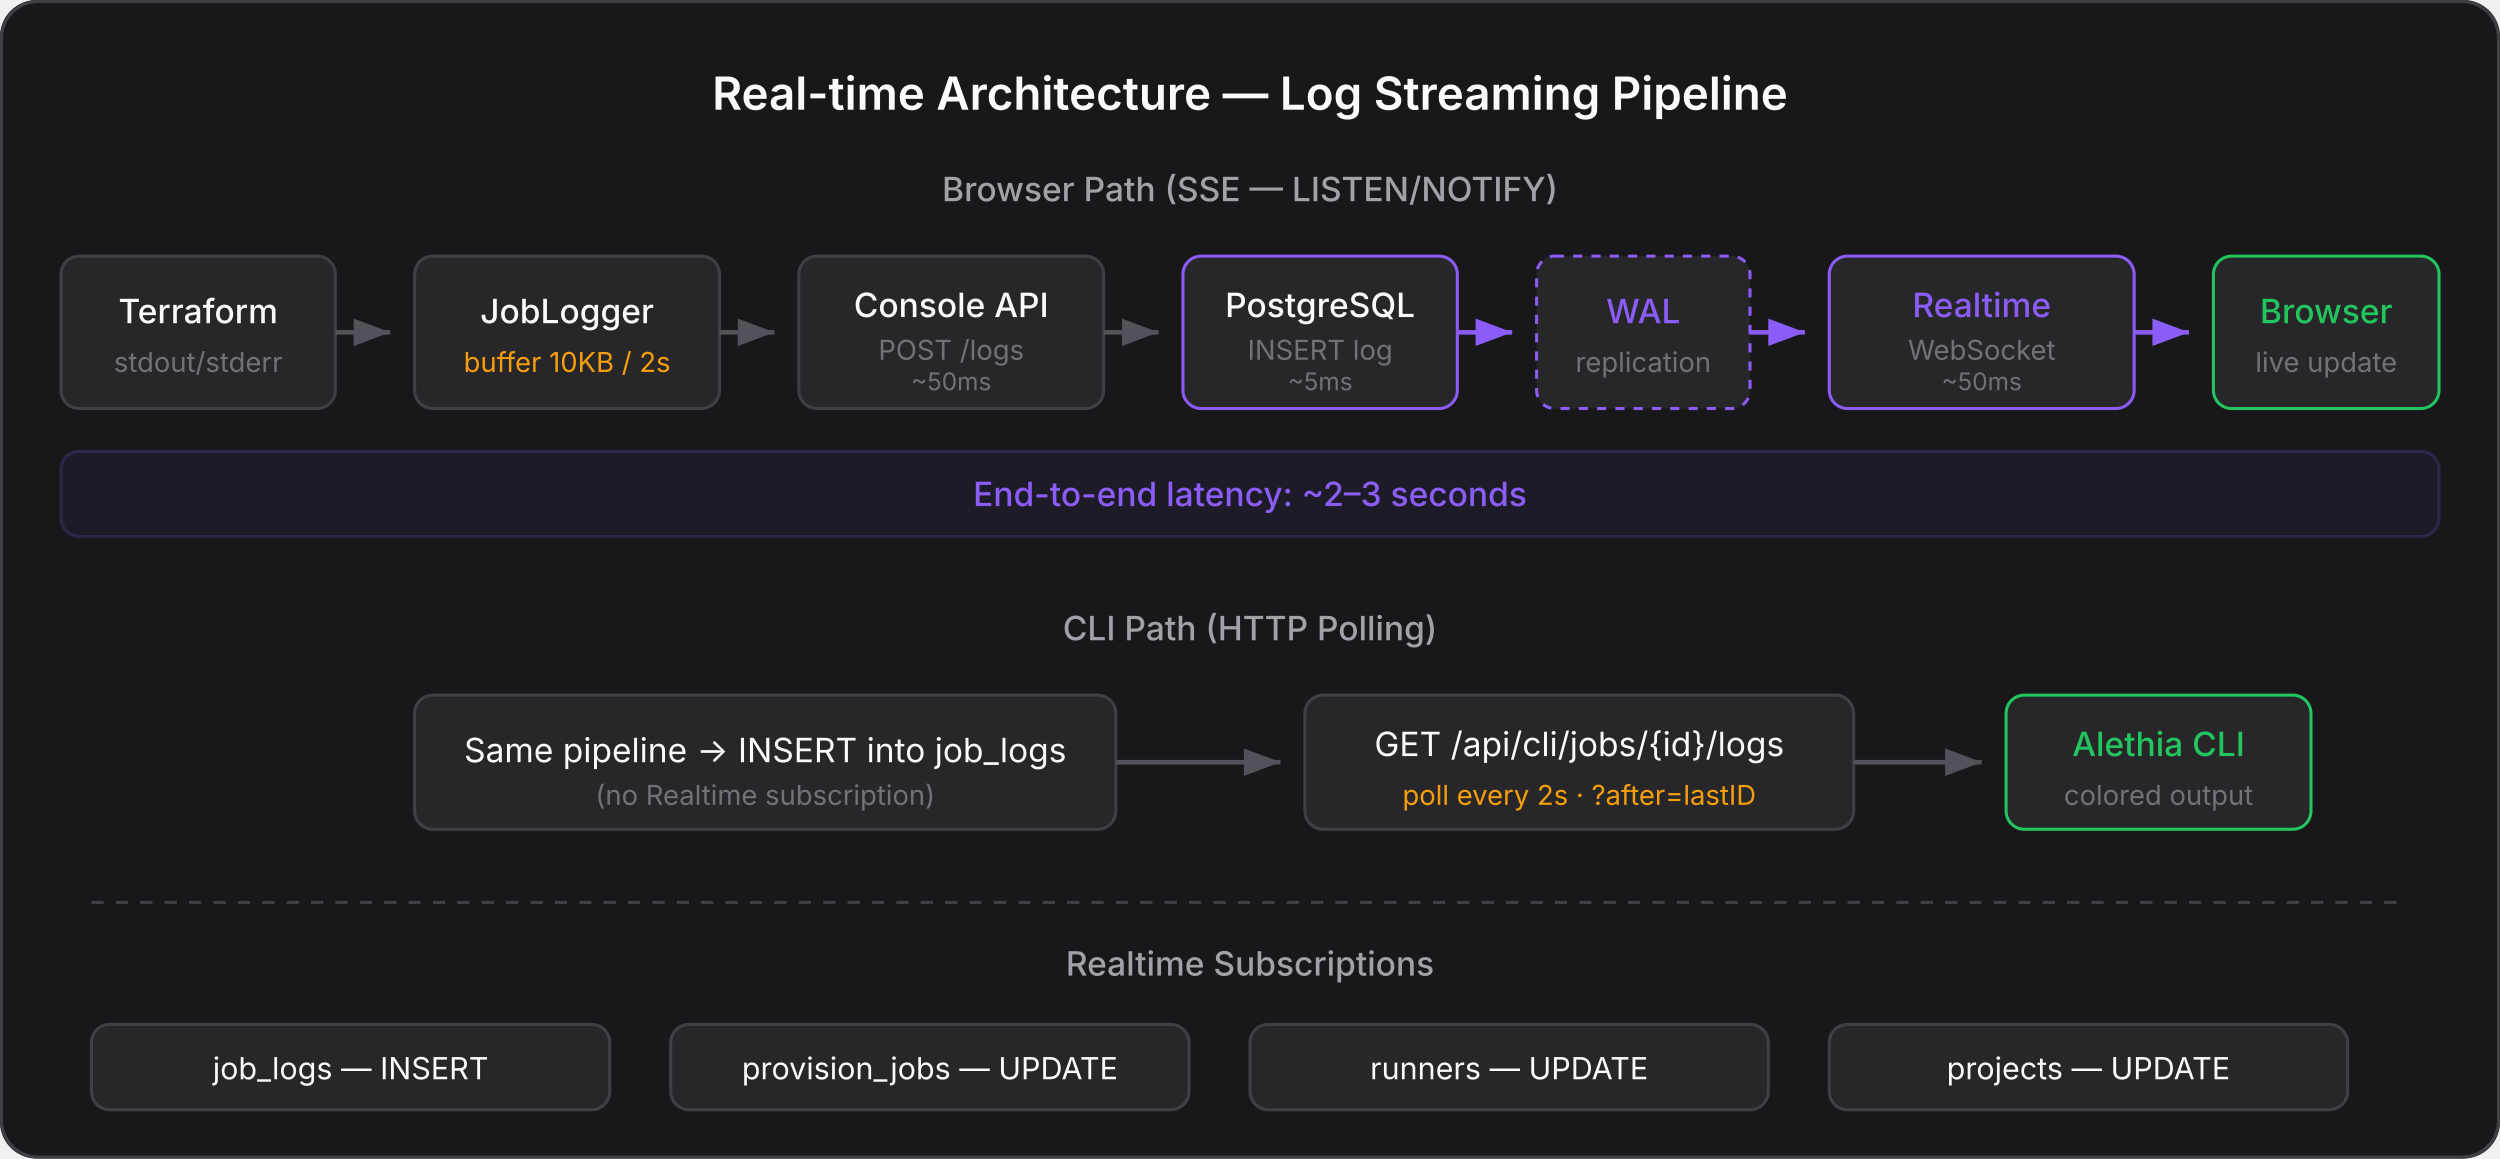
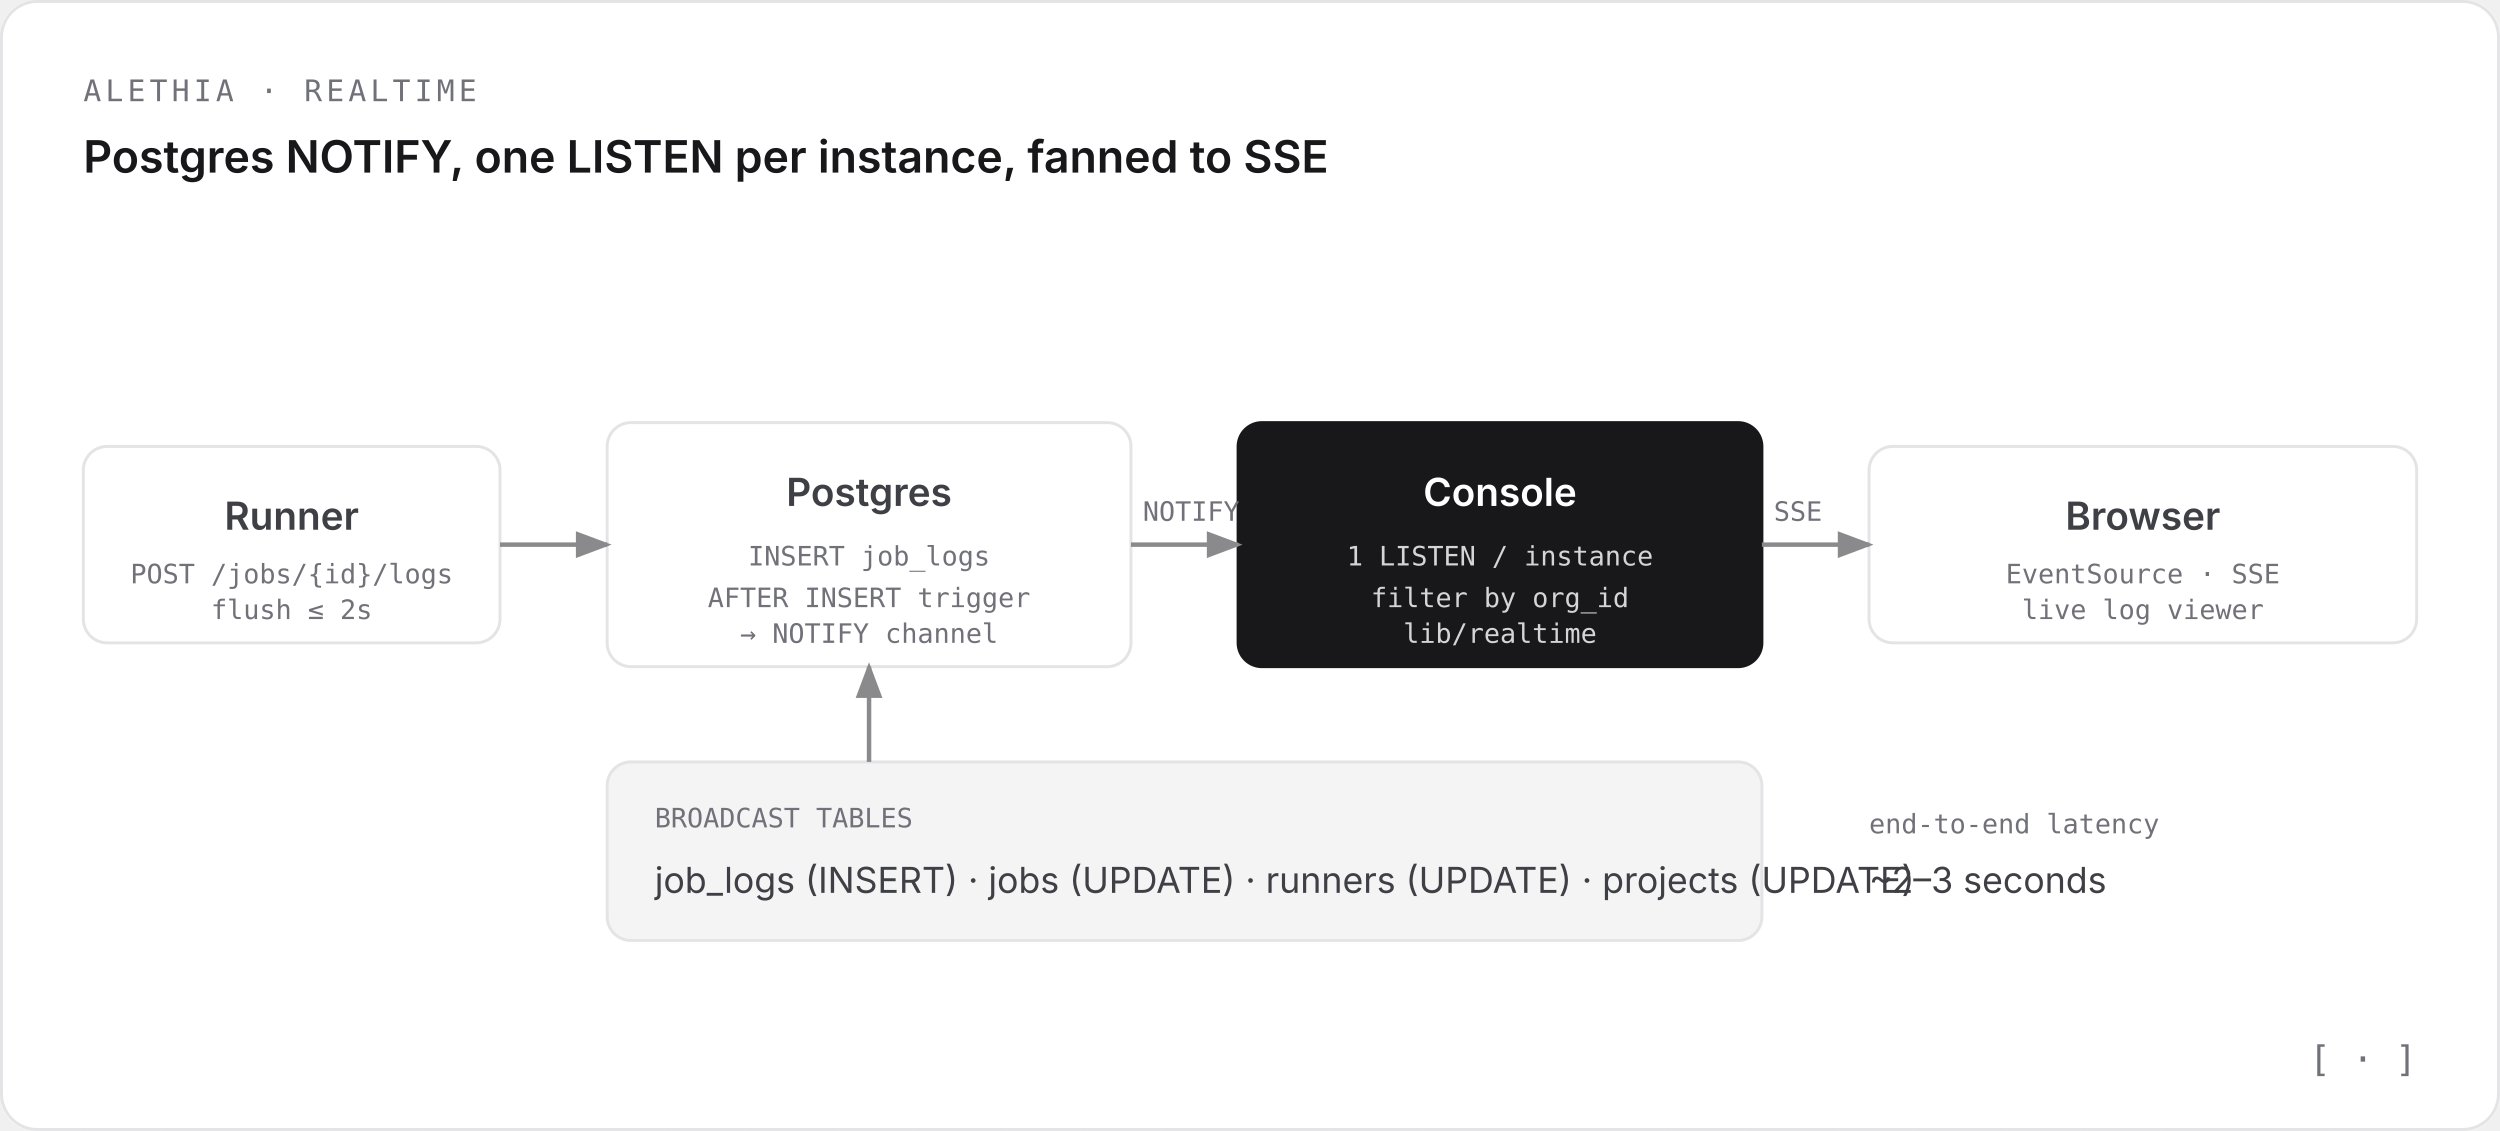
- <svg xmlns="http://www.w3.org/2000/svg" viewBox="0 0 820 380" width="100%" fill="none">
+ <svg xmlns="http://www.w3.org/2000/svg" viewBox="0 0 840 380" width="100%" role="img" aria-label="Realtime: a Postgres trigger emits NOTIFY; the console holds one LISTEN per instance and fans events out to browsers over SSE">
+   <style>
+     .d-bg{fill:#fafafa}.d-surface{fill:#fff;stroke:#e4e4e7;stroke-width:1}.d-surface2{fill:#f4f4f5;stroke:#e4e4e7;stroke-width:1}.d-emph{fill:#18181b;stroke:#18181b}
+     .d-title{fill:#18181b}.d-label{fill:#3f3f46}.d-sub{fill:#71717a}.d-emph-text{fill:#fff}
+     .d-eyebrow{fill:#71717a;letter-spacing:.14em}.d-edge{stroke:#8a8a8d;stroke-width:1.5;fill:none}
+     .d-edge-fill{fill:#8a8a8d}.d-grid{stroke:#f0f0f1;stroke-width:1}
+     text{font-family:'Geist',ui-sans-serif,system-ui,-apple-system,'Segoe UI',sans-serif}
+     .mono{font-family:'Geist Mono',ui-monospace,SFMono-Regular,Menlo,monospace}
+     @media (prefers-color-scheme:dark){
+       .d-bg{fill:#101012}.d-surface{fill:#18181b;stroke:#2c2c30}.d-surface2{fill:#202023;stroke:#2c2c30}.d-emph{fill:#fafafa;stroke:#fafafa}
+       .d-title{fill:#fafafa}.d-label{fill:#d4d4d8}.d-sub{fill:#8a8a8d}.d-emph-text{fill:#18181b}
+       .d-eyebrow{fill:#8a8a8d}.d-edge{stroke:#71717a}.d-edge-fill{fill:#71717a}.d-grid{stroke:#1a1a1d}
+     }
+   </style>
  <defs>
-     <marker id="arrow" markerWidth="8" markerHeight="6" refX="8" refY="3" orient="auto">
-       <path d="M0,0 L8,3 L0,6" fill="#52525B" />
-     </marker>
-     <marker id="arrow-accent" markerWidth="8" markerHeight="6" refX="8" refY="3" orient="auto">
-       <path d="M0,0 L8,3 L0,6" fill="#8B5CF6" />
+     <pattern id="grid" width="28" height="28" patternUnits="userSpaceOnUse">
+       <path class="d-grid" d="M28 0 H0 V28" fill="none" />
+     </pattern>
+     <marker id="ar" markerWidth="8" markerHeight="8" refX="7" refY="3" orient="auto">
+       <path class="d-edge-fill" d="M0,0 L8,3 L0,6" />
    </marker>
  </defs>
-   <rect width="820" height="380" rx="12" fill="#18181B" />
-   <rect x="0.5" y="0.5" width="819" height="379" rx="12" fill="none" stroke="#3F3F46" />
-   <text x="410" y="36" text-anchor="middle" font-family="Inter, system-ui, sans-serif" font-size="15" font-weight="600" fill="#FAFAFA">Real-time Architecture — Log Streaming Pipeline</text>
-   <text x="410" y="66" text-anchor="middle" font-family="Inter, system-ui, sans-serif" font-size="11" font-weight="500" fill="#A1A1AA">Browser Path (SSE — LISTEN/NOTIFY)</text>
-   <rect x="20" y="84" width="90" height="50" rx="6" fill="#27272A" stroke="#3F3F46" />
-   <text x="65" y="106" text-anchor="middle" font-family="Inter, system-ui, sans-serif" font-size="11" font-weight="500" fill="#FAFAFA">Terraform</text>
-   <text x="65" y="122" text-anchor="middle" font-family="Inter, system-ui, sans-serif" font-size="9" fill="#71717A">stdout/stderr</text>
-   <line x1="110" y1="109" x2="128" y2="109" stroke="#52525B" stroke-width="1.5" marker-end="url(#arrow)" />
-   <rect x="136" y="84" width="100" height="50" rx="6" fill="#27272A" stroke="#3F3F46" />
-   <text x="186" y="106" text-anchor="middle" font-family="Inter, system-ui, sans-serif" font-size="11" font-weight="500" fill="#FAFAFA">JobLogger</text>
-   <text x="186" y="122" text-anchor="middle" font-family="Inter, system-ui, sans-serif" font-size="9" fill="#F59E0B">buffer 10KB / 2s</text>
-   <line x1="236" y1="109" x2="254" y2="109" stroke="#52525B" stroke-width="1.5" marker-end="url(#arrow)" />
-   <rect x="262" y="84" width="100" height="50" rx="6" fill="#27272A" stroke="#3F3F46" />
-   <text x="312" y="104" text-anchor="middle" font-family="Inter, system-ui, sans-serif" font-size="11" font-weight="500" fill="#FAFAFA">Console API</text>
-   <text x="312" y="118" text-anchor="middle" font-family="Inter, system-ui, sans-serif" font-size="9" fill="#71717A">POST /logs</text>
-   <text x="312" y="128" text-anchor="middle" font-family="Inter, system-ui, sans-serif" font-size="8" fill="#71717A">~50ms</text>
-   <line x1="362" y1="109" x2="380" y2="109" stroke="#52525B" stroke-width="1.5" marker-end="url(#arrow)" />
-   <rect x="388" y="84" width="90" height="50" rx="6" fill="#27272A" stroke="#8B5CF6" />
-   <text x="433" y="104" text-anchor="middle" font-family="Inter, system-ui, sans-serif" font-size="11" font-weight="500" fill="#FAFAFA">PostgreSQL</text>
-   <text x="433" y="118" text-anchor="middle" font-family="Inter, system-ui, sans-serif" font-size="9" fill="#71717A">INSERT log</text>
-   <text x="433" y="128" text-anchor="middle" font-family="Inter, system-ui, sans-serif" font-size="8" fill="#71717A">~5ms</text>
-   <line x1="478" y1="109" x2="496" y2="109" stroke="#8B5CF6" stroke-width="1.5" marker-end="url(#arrow-accent)" />
-   <rect x="504" y="84" width="70" height="50" rx="6" fill="#27272A" stroke="#8B5CF6" stroke-dasharray="3 3" />
-   <text x="539" y="106" text-anchor="middle" font-family="Inter, system-ui, sans-serif" font-size="11" font-weight="500" fill="#8B5CF6">WAL</text>
-   <text x="539" y="122" text-anchor="middle" font-family="Inter, system-ui, sans-serif" font-size="9" fill="#71717A">replication</text>
-   <line x1="574" y1="109" x2="592" y2="109" stroke="#8B5CF6" stroke-width="1.5" marker-end="url(#arrow-accent)" />
-   <rect x="600" y="84" width="100" height="50" rx="6" fill="#27272A" stroke="#8B5CF6" />
-   <text x="650" y="104" text-anchor="middle" font-family="Inter, system-ui, sans-serif" font-size="11" font-weight="500" fill="#8B5CF6">Realtime</text>
-   <text x="650" y="118" text-anchor="middle" font-family="Inter, system-ui, sans-serif" font-size="9" fill="#71717A">WebSocket</text>
-   <text x="650" y="128" text-anchor="middle" font-family="Inter, system-ui, sans-serif" font-size="8" fill="#71717A">~50ms</text>
-   <line x1="700" y1="109" x2="718" y2="109" stroke="#8B5CF6" stroke-width="1.5" marker-end="url(#arrow-accent)" />
-   <rect x="726" y="84" width="74" height="50" rx="6" fill="#27272A" stroke="#22C55E" />
-   <text x="763" y="106" text-anchor="middle" font-family="Inter, system-ui, sans-serif" font-size="11" font-weight="500" fill="#22C55E">Browser</text>
-   <text x="763" y="122" text-anchor="middle" font-family="Inter, system-ui, sans-serif" font-size="9" fill="#71717A">live update</text>
-   <rect x="20" y="148" width="780" height="28" rx="6" fill="#8B5CF610" stroke="#8B5CF630" />
-   <text x="410" y="166" text-anchor="middle" font-family="Inter, system-ui, sans-serif" font-size="11" font-weight="500" fill="#8B5CF6">End-to-end latency: ~2–3 seconds</text>
-   <text x="410" y="210" text-anchor="middle" font-family="Inter, system-ui, sans-serif" font-size="11" font-weight="500" fill="#A1A1AA">CLI Path (HTTP Polling)</text>
-   <rect x="136" y="228" width="230" height="44" rx="6" fill="#27272A" stroke="#3F3F46" />
-   <text x="251" y="250" text-anchor="middle" font-family="Inter, system-ui, sans-serif" font-size="11" fill="#FAFAFA">Same pipeline → INSERT into job_logs</text>
-   <text x="251" y="264" text-anchor="middle" font-family="Inter, system-ui, sans-serif" font-size="9" fill="#71717A">(no Realtime subscription)</text>
-   <line x1="366" y1="250" x2="420" y2="250" stroke="#52525B" stroke-width="1.5" marker-end="url(#arrow)" />
-   <rect x="428" y="228" width="180" height="44" rx="6" fill="#27272A" stroke="#3F3F46" />
-   <text x="518" y="248" text-anchor="middle" font-family="Inter, system-ui, sans-serif" font-size="11" fill="#FAFAFA">GET /api/cli/jobs/{id}/logs</text>
-   <text x="518" y="264" text-anchor="middle" font-family="Inter, system-ui, sans-serif" font-size="9" fill="#F59E0B">poll every 2s · ?after=lastID</text>
-   <line x1="608" y1="250" x2="650" y2="250" stroke="#52525B" stroke-width="1.5" marker-end="url(#arrow)" />
-   <rect x="658" y="228" width="100" height="44" rx="6" fill="#27272A" stroke="#22C55E" />
-   <text x="708" y="248" text-anchor="middle" font-family="Inter, system-ui, sans-serif" font-size="11" font-weight="500" fill="#22C55E">Alethia CLI</text>
-   <text x="708" y="264" text-anchor="middle" font-family="Inter, system-ui, sans-serif" font-size="9" fill="#71717A">colored output</text>
-   <line x1="30" y1="296" x2="790" y2="296" stroke="#3F3F46" stroke-dasharray="4 4" />
-   <text x="410" y="320" text-anchor="middle" font-family="Inter, system-ui, sans-serif" font-size="11" font-weight="500" fill="#A1A1AA">Realtime Subscriptions</text>
-   <rect x="30" y="336" width="170" height="28" rx="6" fill="#27272A" stroke="#3F3F46" />
-   <text x="115" y="354" text-anchor="middle" font-family="Inter, system-ui, sans-serif" font-size="10" fill="#FAFAFA">job_logs — INSERT</text>
-   <rect x="220" y="336" width="170" height="28" rx="6" fill="#27272A" stroke="#3F3F46" />
-   <text x="305" y="354" text-anchor="middle" font-family="Inter, system-ui, sans-serif" font-size="10" fill="#FAFAFA">provision_jobs — UPDATE</text>
-   <rect x="410" y="336" width="170" height="28" rx="6" fill="#27272A" stroke="#3F3F46" />
-   <text x="495" y="354" text-anchor="middle" font-family="Inter, system-ui, sans-serif" font-size="10" fill="#FAFAFA">runners — UPDATE</text>
-   <rect x="600" y="336" width="170" height="28" rx="6" fill="#27272A" stroke="#3F3F46" />
-   <text x="685" y="354" text-anchor="middle" font-family="Inter, system-ui, sans-serif" font-size="10" fill="#FAFAFA">projects — UPDATE</text>
+   <rect class="d-bg" x="0" y="0" width="840" height="380" rx="12" />
+   <rect x="0" y="0" width="840" height="380" rx="12" fill="url(#grid)" />
+   <rect class="d-surface" x="0.5" y="0.5" width="839" height="379" rx="12" fill="none" />
+   <text class="d-eyebrow mono" x="28" y="34" font-size="10">ALETHIA · REALTIME</text>
+   <text class="d-title" x="28" y="58" font-size="15" font-weight="600">Postgres NOTIFY, one LISTEN per instance, fanned to SSE</text>
+   <rect class="d-surface" x="28" y="150" width="140" height="66" rx="8" />
+   <text class="d-label" x="98" y="178" text-anchor="middle" font-size="13" font-weight="600">Runner</text>
+   <text class="d-sub mono" x="98" y="196" text-anchor="middle" font-size="9">POST /jobs/{id}/logs</text>
+   <text class="d-sub mono" x="98" y="208" text-anchor="middle" font-size="9">flush ≤ 2s</text>
+   <rect class="d-surface" x="204" y="142" width="176" height="82" rx="8" />
+   <text class="d-label" x="292" y="170" text-anchor="middle" font-size="13" font-weight="600">Postgres</text>
+   <text class="d-sub mono" x="292" y="190" text-anchor="middle" font-size="9">INSERT job_logs</text>
+   <text class="d-sub mono" x="292" y="204" text-anchor="middle" font-size="9">AFTER INSERT trigger</text>
+   <text class="d-sub mono" x="292" y="216" text-anchor="middle" font-size="9">→ NOTIFY channel</text>
+   <rect class="d-emph" x="416" y="142" width="176" height="82" rx="8" />
+   <text class="d-emph-text" x="504" y="170" text-anchor="middle" font-size="13" font-weight="600">Console</text>
+   <text class="d-emph-text mono" x="504" y="190" text-anchor="middle" font-size="9" opacity="0.82">1 LISTEN / instance</text>
+   <text class="d-emph-text mono" x="504" y="204" text-anchor="middle" font-size="9" opacity="0.82">filter by org_id</text>
+   <text class="d-emph-text mono" x="504" y="216" text-anchor="middle" font-size="9" opacity="0.82">lib/realtime</text>
+   <rect class="d-surface" x="628" y="150" width="184" height="66" rx="8" />
+   <text class="d-label" x="720" y="178" text-anchor="middle" font-size="13" font-weight="600">Browser</text>
+   <text class="d-sub mono" x="720" y="196" text-anchor="middle" font-size="9">EventSource · SSE</text>
+   <text class="d-sub mono" x="720" y="208" text-anchor="middle" font-size="9">live log viewer</text>
+   <line class="d-edge" x1="168" y1="183" x2="204" y2="183" marker-end="url(#ar)" />
+   <line class="d-edge" x1="380" y1="183" x2="416" y2="183" marker-end="url(#ar)" />
+   <text class="d-sub mono" x="384" y="175" font-size="9">NOTIFY</text>
+   <line class="d-edge" x1="592" y1="183" x2="628" y2="183" marker-end="url(#ar)" />
+   <text class="d-sub mono" x="596" y="175" font-size="9">SSE</text>
+   <rect class="d-surface2" x="204" y="256" width="388" height="60" rx="8" />
+   <text class="d-sub mono" x="220" y="278" font-size="9">BROADCAST TABLES</text>
+   <text class="d-label" x="220" y="300" font-size="12">job_logs (INSERT) · jobs (UPDATE) · runners (UPDATE) · projects (UPDATE)</text>
+   <path class="d-edge" d="M292 256 V224" marker-end="url(#ar)" />
+   <text class="d-sub mono" x="628" y="280" font-size="9">end-to-end latency</text>
+   <text class="d-label" x="628" y="300" font-size="12">~2–3 seconds</text>
+   <text class="d-sub mono" x="812" y="360" text-anchor="end" font-size="12">[ · ]</text>
</svg>
